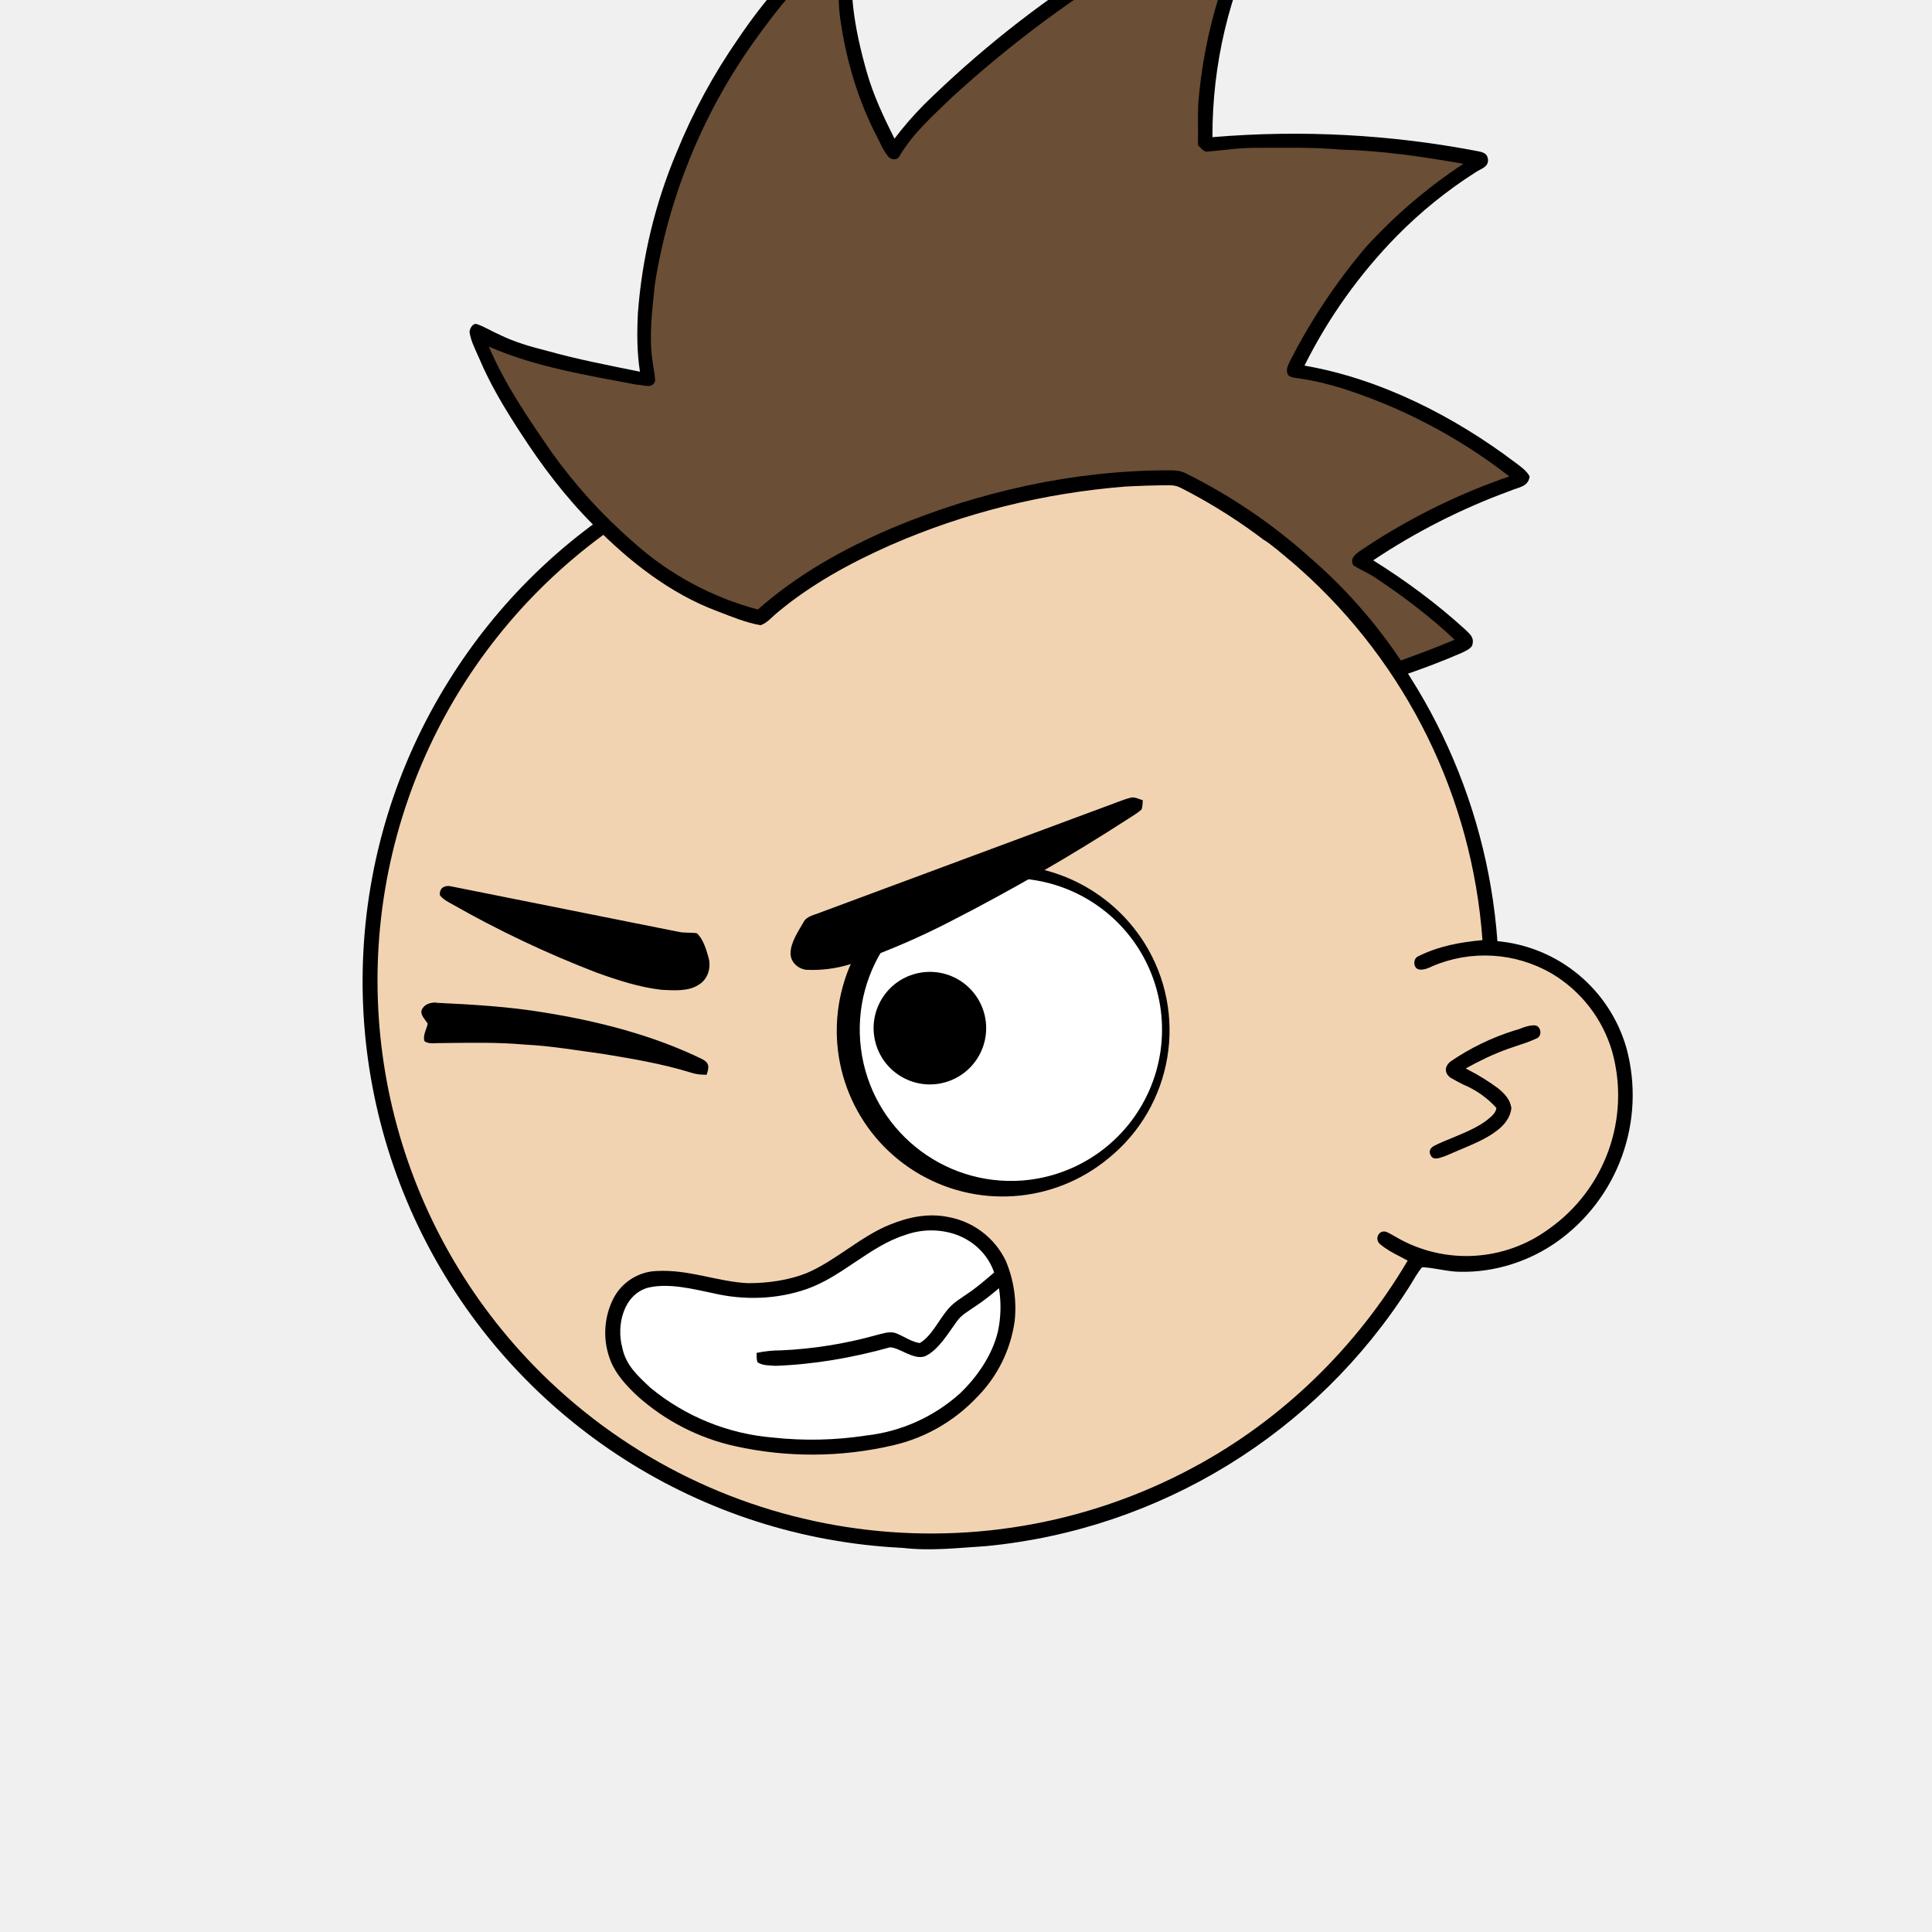
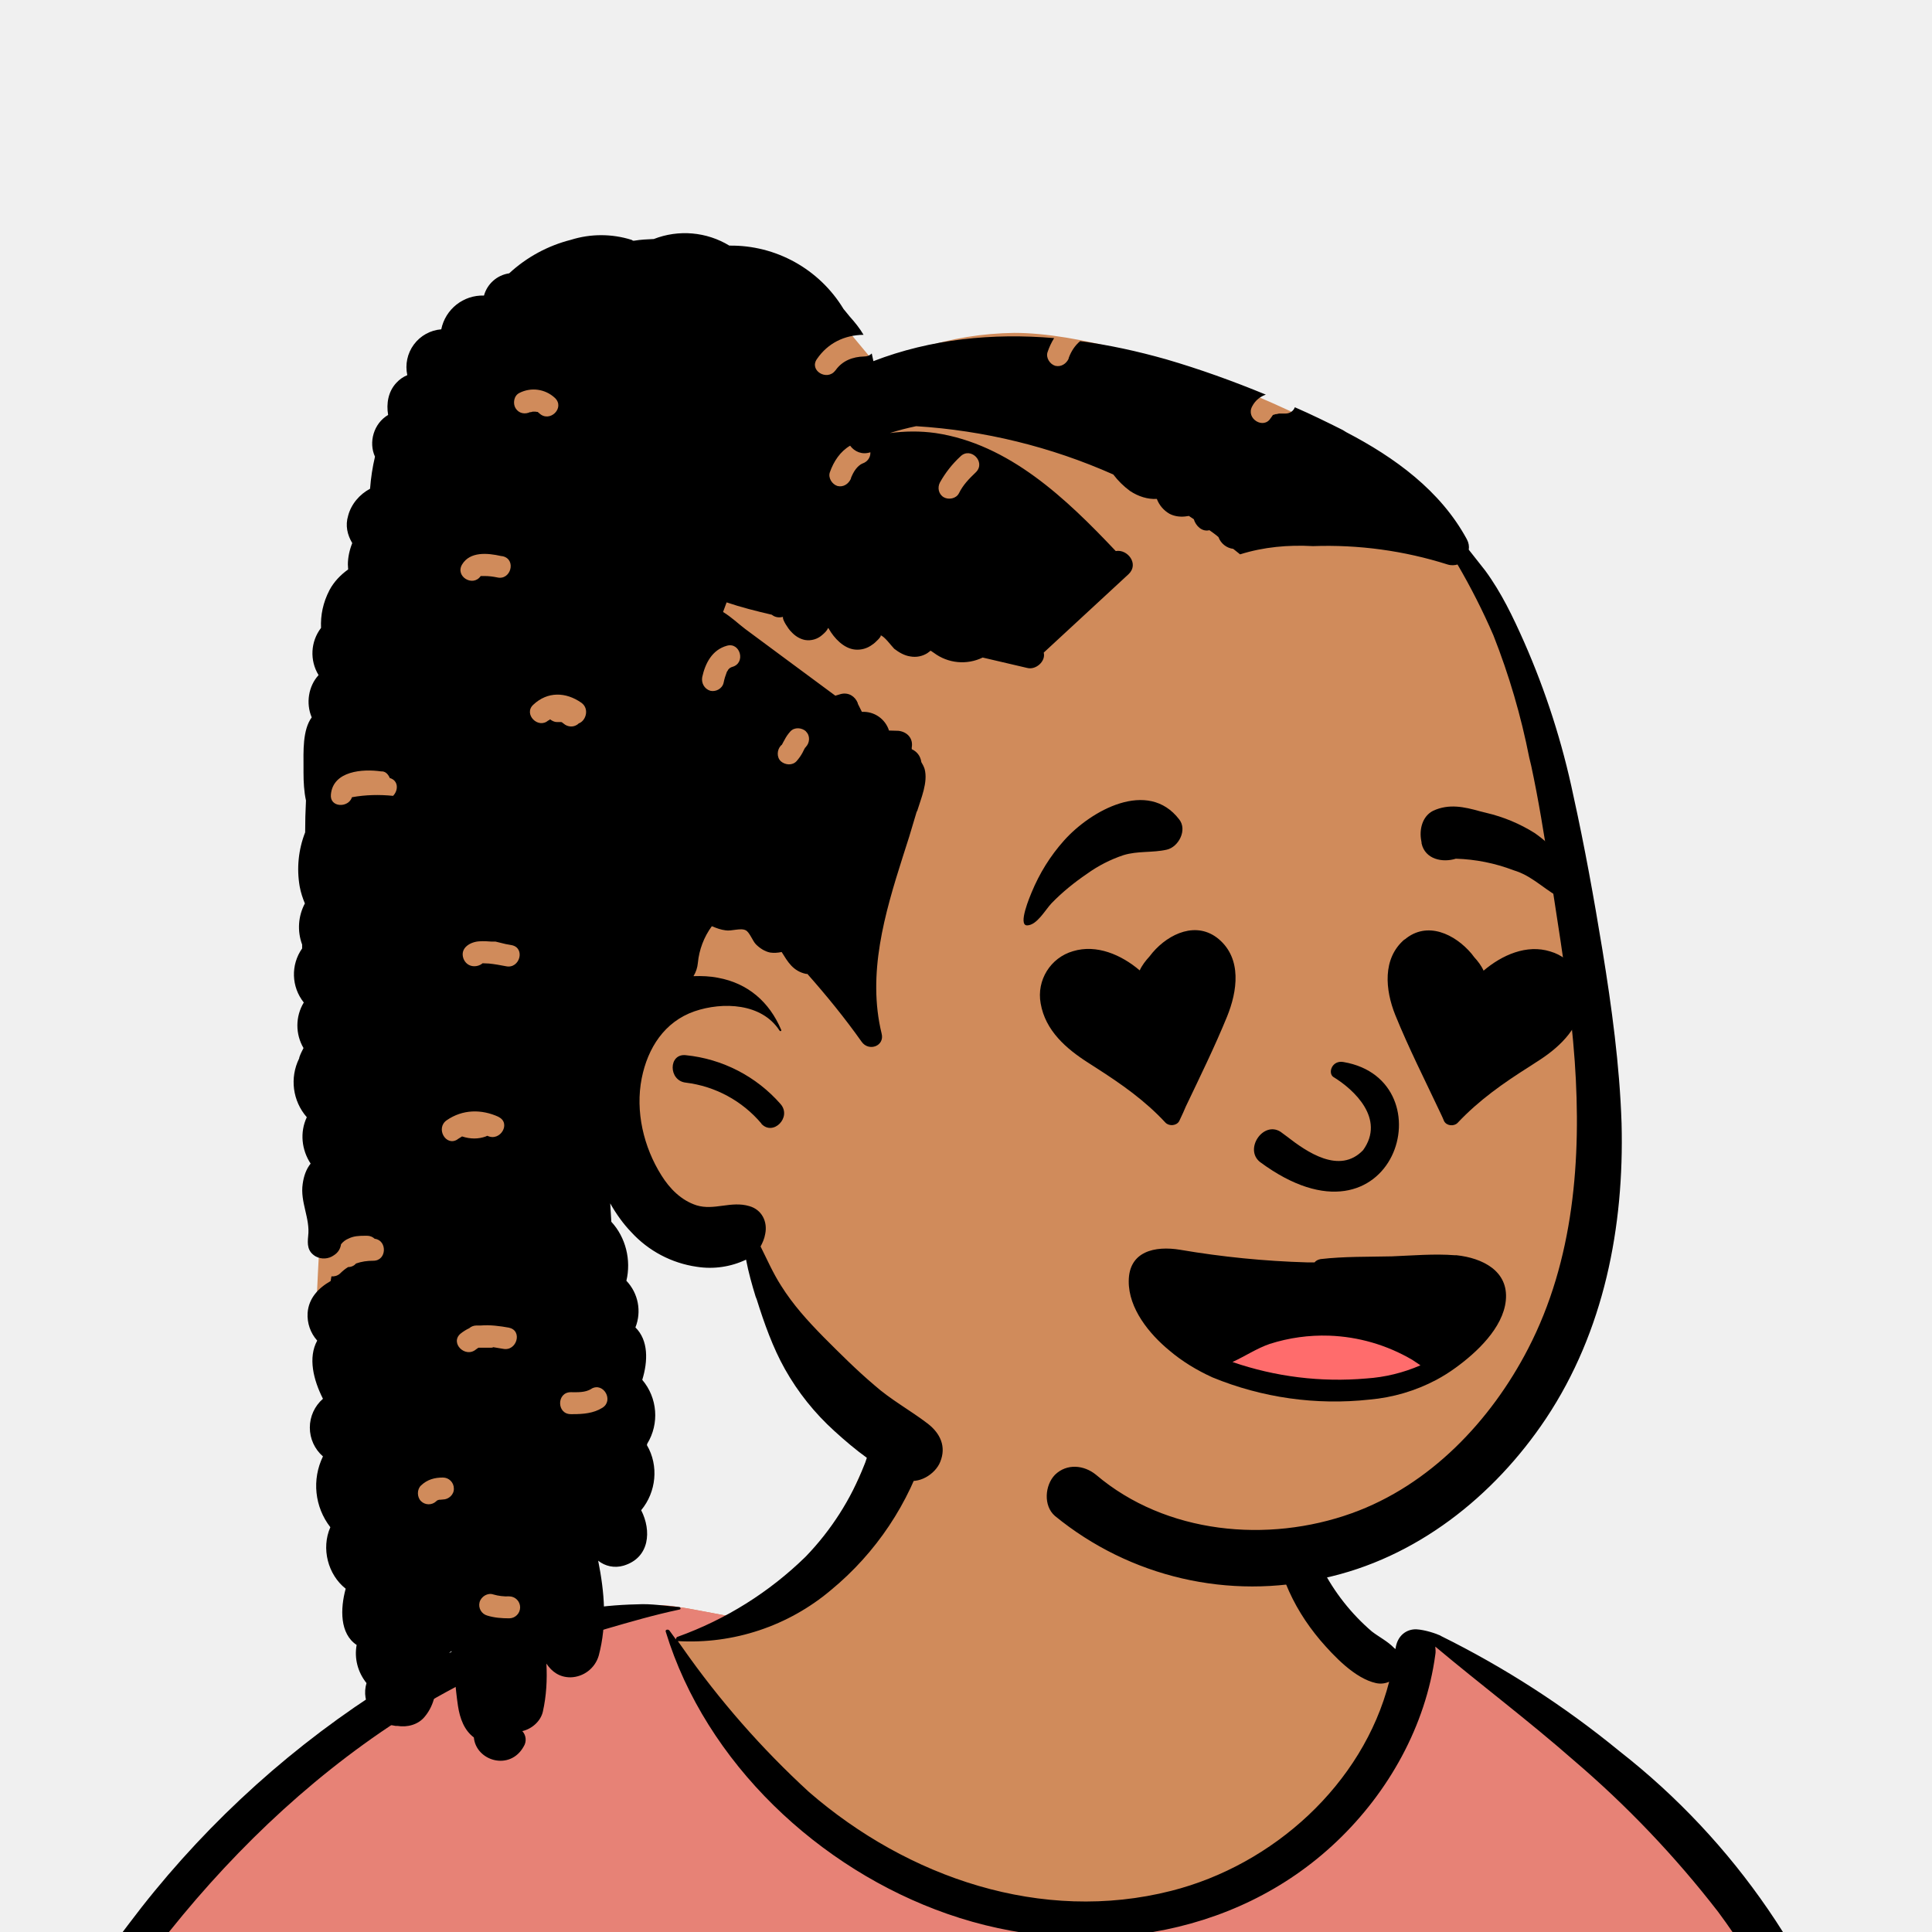
- <svg xmlns="http://www.w3.org/2000/svg" viewBox="0 0 762 762" fill="none" shape-rendering="auto">
+ <svg xmlns="http://www.w3.org/2000/svg" viewBox="0 0 704 704" fill="none" shape-rendering="auto" width="256" height="256">
  <mask id="viewboxMask">
-     <rect width="762" height="762" rx="60.96" ry="60.96" x="0" y="0" fill="#fff" />
+     <rect width="704" height="704" rx="0" ry="0" x="0" y="0" fill="#fff" />
  </mask>
  <g mask="url(#viewboxMask)">
-     <path d="M396 164.8a224.8 224.8 0 0 1 104.8 42.4c6.2 4.9 12.5 9.4 18 15a225.4 225.4 0 0 1 71.8 149 58.5 58.5 0 0 1 50.9 42.2 71 71 0 0 1-27.6 76.5c-11 7.7-24.5 12-38 11.7-5 0-10-1.6-15-1.8-1.9 2.2-3.3 4.9-4.8 7.3A223.3 223.3 0 0 1 389 609.8c-11 .7-21.9 2-33 .7a223.7 223.7 0 0 1-178.8-342.3A223.4 223.4 0 0 1 352 163.5c14.6-1.4 29.4-.3 44 1.3Z" fill="#000" />
-     <path fill-rule="evenodd" clip-rule="evenodd" d="M498.8 213.2A216 216 0 0 0 363 169c-13-.2-26.2 1.6-39 4a218 218 0 0 0-113.6 365.5 218.5 218.5 0 0 0 260.4 40.2c35-18.8 64.2-47.3 84.4-81.5l-3-1.6c-2.8-1.4-5.7-3-8-5-2.2-2-.3-5.8 2.7-4.7 1.5.7 3 1.6 4.4 2.4a55 55 0 0 0 59.6-3.6 64.5 64.5 0 0 0 25-69.8 53.1 53.1 0 0 0-24-31 52.6 52.6 0 0 0-47-2.8c-1.6.8-3.4 1.5-5 1.3-2.5-.2-2.8-4.2-.6-5.2 8-4 16.5-5.6 25.4-6.4a217 217 0 0 0-72-146.4c-4.4-4-8.7-8.1-13.9-11.3Zm107.6 196.2c2-1.2 1.3-5.1-1.4-5-2 0-4.2.8-6.2 1.6l-1.4.4a95.1 95.1 0 0 0-25.5 12.4c-2.2 2-2.2 4.4.1 6.2a92 92 0 0 0 5.2 2.8 36 36 0 0 1 13 9.2c-.2 1.9-2 3.4-3.4 4.5l-.2.2c-3.9 3-8.8 5-13.6 7-2.5 1-4.9 2-7.1 3.1-1.7.8-2.6 2.2-1.6 3.9 1 2 3.2 1.1 5 .5l.6-.2 5.4-2.3c5.4-2.3 11-4.5 15.4-8 2.7-2.1 5.1-5.1 5.4-8.7-.5-3.4-2.7-5.7-5.3-7.8a83 83 0 0 0-11.6-7.2l-1.1-.6c5.4-3 10.8-5.6 16.6-7.7l5-1.7a52 52 0 0 0 6.7-2.6Z" fill="#f2d3b1" />
-     <g transform="translate(-161 -83)">
-       <path d="M550.3 424.4a65.9 65.9 0 0 1 62 30.4A64.9 64.9 0 0 1 598 540a65.4 65.4 0 1 1-47.7-115.6Z" fill="#000" />
-       <path d="M549.2 430.3a59.7 59.7 0 1 1 15.1 118.3 59.7 59.7 0 0 1-15-118.3Z" fill="#fff" />
-       <path d="M521.2 467.3a22.2 22.2 0 1 1 10.8 43 22.2 22.2 0 0 1-10.8-43ZM333 478.5c14.4.7 28.8 1.5 43 3.9 21.1 3.4 42.9 9 62.1 18.4 2.9 1.6 2.5 3.3 1.6 6.1-2.4 0-4.4-.2-6.7-1-11.1-3.4-22.5-5.3-34-7.2-10.4-1.4-20.6-3.2-31-3.7-11-1-21.9-.7-33-.6-2-.1-5 .6-6.6-.8-.7-2.1.8-4.7 1.3-6.8-.9-1.6-3-3.4-2.4-5.4 1-2.4 3.4-3 5.7-3Z" fill="#000" />
+     <g fill-rule="evenodd" clip-rule="evenodd">
+       <path d="M705.3 1074a2351.1 2351.1 0 0 1-15.6-101c-1-7.7-2.5-16.4 2.7-22 7.3-8 14-14.8 14.8-26.2.8-10.7-2.8-22.4-5-32.8a809.4 809.4 0 0 0-17.3-64.7c-6.6-21.7-13.9-43.2-21.3-64.6-6.9-20-13.5-40.3-22.5-59.5-17-36.5-46-63.5-81.6-81.6-9-4.5-27-20.5-36.3-24-8.5-3.4-8.5 6.3-16.9 2.6-6.7-2.9-13-6.7-16.7-13.2-4-7-14.3-16.9-15.9-25-3.3-17.4.3-32.2-12-45.3a90 90 0 0 0-41.1-23.8c-33.7-9.3-78.5-2.8-98.8 28.5-9.7 14.9-13 33-26.2 45.1-11.4 10.7-8.8 18-23.6 23.4-.9.3-23.6-4.5-24.4-4.2-16.2-3.5-31.7 6.2-46.5 11.8a325.4 325.4 0 0 0-63 32.3 399.2 399.2 0 0 0-102.3 98.5 482.5 482.5 0 0 0-76.4 161c-1.7 6.4-3.5 13-1.5 19.4 1.7 5.3 5.4 9.2 9.8 12.4 6 4.3 18 7 17.7 15.7-.1 6.6-2.4 13.5-3.5 20-1.3 7.7-2.3 15.5-3.4 23.2-4.8 35.4-8.6 71-10.3 106.6a920 920 0 0 0-.5 106c.1 2.3.8 4.5 2 6.2-1 .4-1.2 2.4.1 2.7l2.7.5a12 12 0 0 0 7 2.4l5.5.2c19.3 4 38.6 7.9 58.1 10.8 23.8 3.5 47.6 6.3 71.5 8.7 49.2 4.8 98 3.2 147.1.6a1877 1877 0 0 1 147.4-2c49.2 1.4 98.4 3.5 147.6 4.4 55 1 110-.5 164.8-5 7.5-.5 12.2-6.5 10.7-14-8.9-44.7-19-89.1-27-134Z" fill="#d08b5b" />
+       <path d="m201 597.5 1.2-.4c14.5-5.7 29.6-14.8 45.4-11.4.5-.2 10.8 1.9 17.9 3.2l-6.7 7L247 598c40.7 67.1 88.8 100.7 144.3 100.7 55.5 0 97.7-33.6 126.4-100.7l4-1c.4 0 1 .2 1.5.4 9.3 3.6 27.4 19.6 36.3 24.1 35.6 18 64.5 45 81.6 81.6 8.7 18.6 15.2 38 21.8 57.5l.7 2c7.4 21.4 14.7 43 21.3 64.6 6.3 20.4 12 41 16.6 61.8l.7 2.9c2.2 10.4 5.8 22 5 32.8a29 29 0 0 1-3 10.7l-80.4 29 38.4 261.3c-35.1 1.5-70.3 2-105.5 1.3-49.2-.9-98.4-3-147.6-4.3-47.7-1.2-95.3-.7-143 1.7l-12 .6a946.3 946.3 0 0 1-139.5-1l-3.1-.3v-38.3l16.3-212.9-83-15.6-81.3-39.5a21.7 21.7 0 0 1-5.6-8.8c-1.9-6-.5-12 1-18l.5-1.3a492.8 492.8 0 0 1 76.4-161A399.3 399.3 0 0 1 138 629.7c19.8-13 40.9-23.9 63-32.3Z" fill="#e78276" />
+       <path d="M232.2 584.6c5.1-.3 10.3.6 15.4 1 .4.1.6.8 0 .9-9 1.9-18 4.5-26.9 7.1l-3.8 1.2c-10 3-19.8 6-29.6 10-19.4 7.9-37.8 18.5-54.8 30.8C67.2 682.8 20 754.3-9.9 828.3a526 526 0 0 0-24.3 77c-.4 1.6-2 5.4-1 7 .7 1.3 3.6 2.1 5 2.9l4.5 2.3 25.2 12.9 2.3 1.1c38 18.6 78.4 34.4 121 35.5l.4-3.7a342 342 0 0 1 9.9-60c.3-1 1.6-.6 1.7.3 3 23.1 2 46.4 1 69.7-1.8 41-4.3 82.2-6.5 123.3-1.2 20.6-2.6 41-3.9 61.7-1.3 20.5-1.7 41.6-4.7 62-.6 4.6-6 7-10 6.6-4.4-.5-7.9-4.5-8-9 0-11.9 1.5-24 2.4-35.8l2.5-33.8c3.1-41.1 6.8-82.2 10.2-123.3a4771 4771 0 0 1 3.8-43.7C76.4 979.8 34.2 963-6.1 943.5c-.6 13.2-2 26.5-3.4 39.6-3.8 36.8-7.1 73.6-9.6 110.5a2254.2 2254.2 0 0 0-4.2 92.7l-.2 7c0 4.4-.5 8.5-4.3 11.7-3.7 3.3-8.9 3.5-12.6 0-5-4.6-4.2-10.9-4-17.1a1675.6 1675.6 0 0 1 1.8-47.2 1321 1321 0 0 1 10.5-109.5l2-14c3.5-26 7.5-52.7 15.5-77.9-3.1-1.5-6.2-3-9.3-4.7-5.5-2.7-11.2-5.4-16.6-8.4-4.2-2.5-7.9-5.8-9-10.8-1.4-5.5.6-11.5 2-16.9v-.4a502 502 0 0 1 26.6-80 523.2 523.2 0 0 1 67.8-117 353.8 353.8 0 0 1 88.7-83.3 239 239 0 0 1 53.8-25.7 142.6 142.6 0 0 1 42.8-7.5Zm90.1-66c6-6.5 18.1.2 15.2 8.8a108.2 108.2 0 0 1-34.7 52A79.4 79.4 0 0 1 247 598l1.7 2.4a321.1 321.1 0 0 0 46.1 52.6c36 31.2 84.8 48 132 36 37.1-9.4 69.8-38.8 79.4-76.2-1.3.6-3 .9-4.8.5-7.7-1.7-15.3-9.8-20.3-15.6-5.3-6.3-9.5-13-12.6-20.7-5.6-14-7.4-32.1.3-45.7 1-1.7 3-.7 3.3 1l.3 2.5c1.5 12.7 3.3 25 9.3 36.6a76 76 0 0 0 18.2 23.1c2.6 2 5.8 3.6 8.1 6l.5.4c.6-5 4.1-7.3 7.6-7.2 3.3.2 7.3 1.6 8.8 2.3l.1.1a341 341 0 0 1 65.1 42 259 259 0 0 1 88.4 129c7.5 25.3 11.8 51.4 16.3 77.4l2.8 16c4.2 23.9 8.9 48.4 18.4 70.7 2.5 5.7.6 11.1-5.5 13.4A1493 1493 0 0 1 688 953c3.7 16 6 32.5 8.7 48.5 6 34.1 13.2 68 19.4 102 3.2 17.5 6.1 35 9.3 52.3l4.7 25.2 2.4 13.6.1.7c.5 2.4 1 4.9.4 7.3-.8 2.7-2.9 4.6-4.8 6.6-1.6 1.6-3.8 1.6-5.7.7l-.7-.3c-3.4-1.6-6-3.2-7.3-7-.7-2.5-1-5.2-1.5-7.7a3535.6 3535.6 0 0 1-7.8-43.6l-1.6-9.1c-5.2-31.4-10.2-62.9-12.8-94.5-1-14-2.3-28.1-3.5-42.2l-.9-10.5c-1.1-13.3-2.5-27-2.7-40.5l-4.5 1.6L657 964c-5.5 2-12.5 6-18.4 5.2-2.9-.3-5-1.2-6.8-2.9 2 28.8 4.8 57.4 8.5 86a1965.7 1965.7 0 0 0 22 135c.6 3.2 1.4 6.4 1.9 9.6.5 3.7-.5 5.9-2.5 9-1.7 2.4-5 3.7-7.8 2-3.6-2.3-5.5-4.3-6.5-8.4-1-3.7-1.6-7.6-2.3-11.4a1654.2 1654.2 0 0 1-11.4-65.2c-7.8-52-12.7-104.4-15.2-156.8a1388 1388 0 0 1-1.4-77.8c0-13.3.5-26.6 1.4-39.9 1-13.4 3-26.5 4.8-39.8 0-.5.7-.5.7 0 .8 14.9 2.1 29.8 2.8 44.7.6 14.3.9 28.5 1.4 42.8.6 18.7 1.5 37.5 2.7 56.2a9.6 9.6 0 0 1 8.5-3.1c4.7-1 9.7-3.4 14.1-5l16.8-5.5 26.4-8.7a679 679 0 0 1-18-80.8l-2-12.3c-4-24.2-8.5-48.5-15.8-72a229.8 229.8 0 0 0-34.8-68.2 370.2 370.2 0 0 0-52.7-55.3C557 627 539.7 614 523 600c.1.9.2 2 0 3-3.5 25.9-17 50-35.8 67.9-37.7 36-93.6 43.4-142 26.5-46.7-16.3-88-55-102.6-102.8-.3-.8.8-1 1.3-.5l2.4 3.3c0-.4.2-.9.7-1a129 129 0 0 0 46.6-29.2 100.2 100.2 0 0 0 21.3-33.3l.4-1c1.7-5 3.2-10.2 7-14.2Z" fill="#000" />
    </g>
-     <g transform="translate(-161 -83)">
-       <path d="M607 397.6c1.5-.4 3.2.6 4.7 1 0 1.2-.1 2.4-.4 3.6-1.6 1.5-3.6 2.6-5.4 3.8a803.6 803.6 0 0 1-70.4 40.6A289.9 289.9 0 0 1 500 462a50 50 0 0 1-21 3.5c-3.3-.4-6.2-3-6.2-6.5 0-4.2 3-8.6 5-12.1 1.3-2.7 4.5-3 7-4.1l111.7-41.5c3.5-1.2 7-2.8 10.5-3.7ZM339 432.6l90 18c2.3.4 4.6.1 6.9.5 2.4 2.3 3.6 6.2 4.5 9.4 1.2 4-.1 8.8-4 11-4 2.6-9.8 2.1-14.4 1.9-8.8-1-17.4-3.8-25.7-6.8a418 418 0 0 1-57-27c-1.6-.9-3.6-1.9-4.8-3.5-.3-2.9 1.9-4.1 4.5-3.5Z" fill="#000" />
+     <g transform="matrix(.99789 0 0 1 156 62)">
+       <g fill-rule="evenodd" clip-rule="evenodd">
+         <path d="m154 59.3 8.6 10.3c-4.7 3.4-9.2 6.8-13.5 10.2a118 118 0 0 1 65-20.5c45.3 0 137.4 39 158.2 67 10.3 14 29.5 56.8 39.5 103.3 8 37.4 19.9 143 8 182.7-15.2 50.7-65.3 97.7-117 97.7s-131.9-37.3-189-119c-2.6-3.8-32.5-8.1-54-22.2l5.7 61.9 4.3 36-1 2.5c-15.3 41.4-27.4 63-36.4 64.8-9.1 1.9-27.7-13.1-55.8-44.9l-3.6-15c-9.1-38.5-13.7-59.1-13.7-62v-.5c.2-6.5 2.4-43.3 2.4-53.2V210C-8 109.5 20.7 59.3 48.2 59.3H154Z" fill="#d08b5b" />
+         <path d="M82.4 25.1a31.3 31.3 0 0 1 27.6 2.4 48 48 0 0 1 41.7 23.1l.5.6 1.8 2.2c1.8 2 3.6 4.2 5 6.6-7 .1-13 3-17 8.8-3 4.2 3.7 8.2 6.7 4.2l.1-.1c2.5-3.5 6.3-4.9 10.4-5 1.2 0 2.1-.4 2.8-1.1l.6 2.8c21-8.1 43.6-10.3 66-8.4-1 1.6-1.8 3.3-2.4 5.1-.7 2 .8 4.4 2.8 5 2.1.5 4-.7 4.9-2.6v-.2c.9-2.5 2.3-4.6 4.2-6.2 10.6 1.4 21 3.7 31.3 6.6 12.4 3.6 24.6 8 36.5 12.9-2 .7-3.8 2-5 4.3-2.4 4.5 4.3 8.5 6.8 4.2l.1-.1.7-1 .4-.1.6-.2h.3l.9-.2h2.3c1.8 0 3-1 3.5-2.3 6 2.6 11.7 5.4 17.5 8.3l1.3.8c17.7 9.2 34.4 21.3 44 39 .7 1.3.9 2.6.7 3.8l6 7.6c5.9 8 10.2 17 14.2 26a282 282 0 0 1 18 56c4.1 18.5 7.5 37.3 10.6 56.2 3.4 20.9 6.3 42 7 63.2 1 37.8-6.4 75.8-27.6 107.6-19 28.4-47.5 51-81.3 58.2a114 114 0 0 1-98-22.7c-4.3-3.7-3.7-11.2 0-15 4.3-4.2 10.6-3.6 15 0 25.5 21.6 62.7 25 93.4 14 28.5-10.2 50.8-33.7 64.4-60 16.7-32.2 19.5-69.2 17-104.7-1.4-19.6-4.4-39-7.4-58.3l-1.8-11.6c-2-12.7-4-25.3-6.7-37.8l-.7-2.9a256 256 0 0 0-13.1-44.6 240.2 240.2 0 0 0-13.1-25.8c-1 .3-2.3.4-3.6 0a145.6 145.6 0 0 0-49.2-6.7c-9-.5-18 .3-26.6 3a187 187 0 0 0-2.5-2 6.6 6.6 0 0 1-5.4-4.3c-1-.9-2.2-1.7-3.3-2.5-2.7.7-5-1.6-5.7-4l-1.8-1.2-1.4.2c-2 .2-4-.1-5.7-1a10.5 10.5 0 0 1-4.6-5.4c-3.3.2-6.8-.9-9.8-2.9a29.7 29.7 0 0 1-6.1-6 209.5 209.5 0 0 0-72-17.6 99 99 0 0 0-9.6 2.5c5.5-.7 11-.8 16.7 0 26.9 4 47.8 24 65.8 43 4.3-.8 8.6 4.7 4.7 8.4l-31 28.6c.8 3.2-2.9 6.4-6 5.6l-16.3-3.8a17.2 17.2 0 0 1-17.8-1.7l-1.2-.8-1.2.9a8.7 8.7 0 0 1-6.2 1.2c-2.2-.3-4.2-1.5-5.9-2.8-1-1-3.6-4.6-5-4.9h-.1c1 0-2 2.9-2.9 3.4a9 9 0 0 1-6.3 1.8c-4.1-.4-7.6-4.1-9.6-7.6l-.2-.3v-.1.2h-.1c-.3.9-1.3 1.8-2 2.4a7.6 7.6 0 0 1-6.4 1.9c-2-.4-3.8-1.6-5.1-3.1l-.3-.3c-.4-.4-3-4-2.6-5h-.1c-1.7.4-3 0-4-.8-5.6-1.3-11.2-2.7-16.5-4.5l-1.3 3.5c3 1.8 5.7 4.4 8.1 6.2l14.2 10.5 18.7 13.8 2-.6c2.8-.7 5.2.8 6.2 3.3v.2l1.5 3a9.8 9.8 0 0 1 9.9 6.8l3.5.1c3.2.4 5.4 2.8 4.8 6.1V211c1.8.8 3.2 2.4 3.5 4.7.5.8.9 1.6 1.2 2.5 1.3 4.8-1.3 10.7-2.7 15.3l-.2.3-2.7 9-2.4 7.5c-6.6 20.7-13 42.6-7.7 64.3 1.2 4.6-4.7 6.7-7.3 3-6.1-8.6-12.8-16.8-19.8-24.7h-.4c-4.9-1-6.8-4.5-9-8-1.4.3-2.8.4-4.2.2-2-.4-3.8-1.6-5.2-3-1.2-1.2-2.3-4.4-3.7-5.1-1.8-1-5.3.4-7.4 0-1.7-.2-3.3-.8-5-1.5a27 27 0 0 0-5.1 13.4 11 11 0 0 1-1.6 4.8c3-.1 6 0 9 .6 10.9 2 18.7 8.8 23 18.9.3.4-.3.8-.6.3-6.5-10-20.7-10.5-31-7-11 3.8-17.1 13.4-19.3 24.4-2.4 12.1.7 25.1 7.2 35.4 3 4.8 7.2 9.1 12.8 10.9 6.5 2 12.6-1.7 19.3.3 4.6 1.3 6.7 5.7 5.8 10.1-.3 1.8-1 3.3-1.7 4.6 2.4 4.8 4.6 9.8 7.5 14.3 4.4 7 9.7 12.8 15.5 18.7 6 6 12 12 18.5 17.5 6.1 5.4 13.2 9.2 19.6 14.1 4.5 3.5 6.8 8.3 4.5 13.9-1.8 4.5-8 8.4-13 6.4-9.6-4-18-10.7-25.7-17.7a89.8 89.8 0 0 1-18-22.5c-4.4-7.8-7.6-16.8-10.3-25.4l-.4-1c-1.3-4.2-2.6-8.8-3.5-13.5a30.8 30.8 0 0 1-18 2.6A40.2 40.2 0 0 1 74.2 387c-2.9-3-5.5-6.6-7.7-10.5l.4 6.7c5.3 5.7 7.3 14 5.5 21.5a16 16 0 0 1 3.3 17c4.8 4.7 4.6 12.3 2.5 19.1a19.9 19.9 0 0 1 1.8 23.3l-.1.5c4.4 7.5 3.4 17.1-2.1 23.7 3.8 7.4 3.2 17.3-6.4 20.2-3.4 1-6.8.2-9.3-1.8 2.3 11.5 3.3 23 .2 34.6a11 11 0 0 1-10.3 7.9c-4 0-6.8-2-8.8-5 .3 5.9 0 11.7-1.3 17.5-.8 3.5-4 6.3-7.5 7.1a4.6 4.6 0 0 1 .5 5.6c-5 9-17.4 5.3-18.2-3.3-3.5-2.6-5.1-6.9-5.8-11.5-1-6.7-1.3-13.3-2.4-20l-.4.4-.3.2v.5a10 10 0 0 1-5 7c.6 5.7-.4 11.5-4 15.8-2.4 3-6.5 4-10 3.4h-.7c-8-1-12.7-8.6-10.6-15.6-3.2-4-4.5-9-3.6-13.9-6.2-4.1-6-13.2-4-20.5-6.5-5.1-9-14.7-5.6-22.4a24.5 24.5 0 0 1-2.7-25.8 13.9 13.9 0 0 1 0-21c-3.5-6.9-5.5-15-2.1-21.2a13.8 13.8 0 0 1-3.5-10.1c.4-5.4 4-9.1 8.4-11.6l.3-1.7c1 .1 2.2-.2 3.1-1 1-1 2-1.8 3-2.4 1.2 0 2.2-.5 2.9-1.3 2-.7 4-1 6.3-1 5 0 5.1-7.5.5-8a4 4 0 0 0-2.8-1.1h-.9c-2 0-4 .1-5.8 1a6.6 6.6 0 0 0-2.8 2.1c-.2 1.5-1 3-2.6 4a6.3 6.3 0 0 1-6.7.4c-3-1.8-3-4.4-2.7-7.4.8-6.4-3-12.4-2-19 .4-2.9 1.3-5.4 2.9-7.4-3.3-5-4-11.4-1.4-16.9a19.4 19.4 0 0 1-2.8-21.4l.1-.5c.4-1.2 1-2.3 1.5-3.3-3-5.1-3-11.5.1-16.6a16.4 16.4 0 0 1-.6-19.7v-1.4a18.3 18.3 0 0 1 1-15c-.8-1.9-1.5-4-1.9-6.2a36.8 36.8 0 0 1 2-19.7c0-3.9.1-7.7.3-11.6-.7-3.2-.9-6.8-.9-10.1v-2.2c0-5.4-.4-13.4 3-18-2.2-5.1-1.2-11.4 2.5-15.4a15.2 15.2 0 0 1 .9-17.2c-.2-4.6.7-9.2 3.1-13.8 1.6-3 4-5.5 6.8-7.5l-.1-1.8c0-2.6.6-5.3 1.6-7.8-1.8-3-2.6-6.4-1.5-10 1.1-4.2 4.2-7.8 8-9.8.3-4 .9-7.9 1.8-11.7-2.4-5.2-.5-12.1 4.8-15.2-.7-4.1 0-8.5 3-11.7 1.1-1.2 2.5-2.2 4-2.8A13.8 13.8 0 0 1 4.8 58a15.4 15.4 0 0 1 15.6-12.3 11.2 11.2 0 0 1 9.2-8.1 52 52 0 0 1 22.5-12.2 37 37 0 0 1 22.2 0l.5.3h.5c2.4-.4 4.7-.5 7-.6ZM23.8 519c-2-.7-4.4.7-5 2.8a4 4 0 0 0 2.8 4.9c2.6.8 5.3 1 8 1a4 4 0 0 0 4-4 4 4 0 0 0-4-4 18 18 0 0 1-5.8-.7ZM5.4 476.4c-3 0-5.7.7-8 2.9-1.5 1.4-1.5 4.2 0 5.7a4 4 0 0 0 5.5.1l.3-.3h.1l.4-.3-.3.2.6-.2h.3l1.1-.1c2.1 0 4.1-1.8 4-4a4 4 0 0 0-4-4ZM63.6 451c4.3-2.6.5-9.4-3.9-7l-.1.1c-2.3 1.4-5 1.2-7.5 1.2-5.2 0-5.2 8 0 8h.8c3.7 0 7.5-.3 10.7-2.3Zm-34-29.2c-3.3-.6-7-1.1-10.4-.8h-1.6a4 4 0 0 0-2.6 1c-1.1.5-2.2 1.2-3.2 2-3.9 3.4 1.8 9 5.7 5.7l.7-.5.2-.1h4.3c.4 0 .8 0 1.1-.2l3.6.6c5 1 7.2-6.7 2.1-7.7ZM25.8 345c-6.3-2.9-13.2-2.8-19 1.2-4.2 2.9-.3 9.7 3.9 7l.1-.1 1.6-1c3 1 6 1 8.7 0l.4-.2h.2c4.7 2.2 8.7-4.7 4-6.9Zm68.3-12.5c-6.4-.7-6.4-10.7 0-10a53.1 53.1 0 0 1 34.6 17.8c4.2 4.8-2.7 11.8-7 7.2v-.1a43 43 0 0 0-27.6-14.9Zm-71-51.4c-1.4-.1-2.8-.2-4.2-.1-3.3.1-7.4 2.3-6 6.3 1.3 3.3 5 3.4 7 1.7l2.3.1c2.1.2 4.2.6 6.3 1 5 1 7.1-6.7 2-7.7l-2.2-.4a107.6 107.6 0 0 0-3.7-.9h-1.5Zm-39.8-62h-.4c-6.8-1-17.6-.2-18.4 8.4-.5 4.8 6.4 5 7.7 1 5-.9 10-1 15-.5 2-2 2-5.6-1.2-6.5-.5-1.2-1.4-2.3-2.7-2.4ZM138 204.5c-1.6-1.4-4.2-1.6-5.7 0-.9 1-1.6 2-2.2 3.2l-.4.7-.2.4-.4.7h-.1l-.2.2c-1.4 1.5-1.6 4.2 0 5.7 1.6 1.4 4.2 1.6 5.7 0 .9-1 1.6-2 2.2-3.1l.4-.8.2-.4.4-.7.2-.1v-.1c1.5-1.5 1.7-4.2 0-5.7Zm-82-10.4c-5.7-4-12.4-4.2-17.6.7-3.7 3.4 1.8 9 5.5 5.7h.2l.4-.4c.7.5 1.5 1 2.5 1h1.6c.3.2.7.4.1 0 .2 0 .3.2.4.3l.3.2c1.5 1.4 4 1.6 5.6 0 2.6-.9 4-5.3 1-7.5Zm55-13 .1-.1c5-1.4 2.9-9.1-2-7.7-5.4 1.5-7.9 6.4-9 11.4-.4 2.1.7 4.3 2.9 5 2 .5 4.4-.7 4.9-2.9.3-1.5.7-2.7 1.2-4l.4-.6c.1-.3.2-.3.7-.8l.8-.4Zm-83.7-40.4-.7-.1c-4.9-1.1-11.3-1.7-14.2 3.1-2.6 4.4 4 8.3 6.8 4.2h1.5c1.5 0 3 .2 4.5.5 5 1.2 7.1-6.5 2.1-7.7ZM200.1 110c3.6-3.7-2-9.3-5.7-5.7a38.4 38.4 0 0 0-7.5 9.5c-1 1.9-.5 4.3 1.4 5.4 1.8 1 4.5.5 5.5-1.4 1.6-3.2 3.6-5.2 6.3-7.8Zm-46-9.6c-3.6 2.1-6 5.7-7.4 9.7-.7 2 .8 4.4 2.8 5 2.1.5 4-.7 4.9-2.7v-.2c.4-1 1-2.3 1.8-3.3.6-.8 1.6-1.7 2.4-2 1.8-.6 3-2.2 2.9-4.1-3 1-5.8-.2-7.4-2.4ZM46.3 83a11.4 11.4 0 0 0-13-1.8c-2 1-2.4 3.8-1.4 5.5 1.2 2 3.5 2.4 5.5 1.4-.5.3.4 0 .8-.1h1.2-.2l.6.1h.2l.6.5c3.8 3.6 9.5-2 5.7-5.6Z" fill="#000" />
+       </g>
    </g>
-     <g transform="translate(-161 -83)">
-       <path d="M535 563a31.4 31.4 0 0 1 22.7 17.3 48 48 0 0 1 3.5 23.7 53 53 0 0 1-15 30.2 65.7 65.7 0 0 1-33.2 18.9 140.5 140.5 0 0 1-62 .3 85.4 85.4 0 0 1-38.6-19.8c-4.5-4.2-9-9.1-11-15A30 30 0 0 1 403 595c3.3-6.3 9.9-10.5 17-10.7 12.7-.7 23.9 4.2 36 4.8 7.8 0 15.9-1.1 23.2-4 11.3-4.8 21.3-14.5 32.8-19.1 7.4-3 15.1-4.6 23-3Z" fill="#000" />
-       <path d="M538 569.9c7 2.5 12.7 7.9 15.1 15-3 2.5-5.8 5-9 7.3-3.6 2.6-7.2 4.4-9.9 8-3.2 4-6 9.9-10.4 12.5-3.4-.4-6.6-2.9-9.8-4-2.4-.7-5.4.4-7.8 1a167.3 167.3 0 0 1-37.2 5.9 46 46 0 0 0-9.6 1c0 1.2 0 2.4.3 3.6 1.9 1.5 5 1.3 7.3 1.5 15.3-.6 30.3-3.2 45-7.3 3.7 0 9.4 5.2 13.9 3.5 5.3-2.5 9-9 12.4-13.6 1.9-2.8 4.5-4 7.1-5.9 3.4-2.2 6.5-4.7 9.6-7.3a46 46 0 0 1-.4 17c-2.2 9.3-8.1 17.9-15 24.5a66.5 66.5 0 0 1-37.1 16.6 141 141 0 0 1-36.5.8 87.2 87.2 0 0 1-48.4-19.6c-5-4.7-9.8-8.9-11.2-16-2.3-8.6.4-20.7 10.1-23.5 8.2-2 17.8.5 26 2.2 12 2.8 25 2.4 36.7-1.7 14-4.9 25-17 38.8-21.3a30 30 0 0 1 20-.2Z" fill="#fff" />
+     <g transform="translate(315 248)">
+       <g fill-rule="evenodd" clip-rule="evenodd">
+         <path d="M127.8 246.7s14.2 11 40.6 11c26.4 0 41.7-9.9 41.7-9.9s-23.1-14-41.7-15.2c-18.6-1.1-40.6 14-40.6 14Z" fill="#FF6C6C" />
+         <path d="M96.3 218.9c0-11 9.6-13 18.7-11.5a332 332 0 0 0 46.3 4.6h2.7c.5-.6 1.2-1 2.2-1.2 8.6-1 17.4-.8 26-1 7.6-.3 15.4-1 23-.4h.6c9.2 1 19 5.6 17.9 16.5-1 10-10.7 19-18.3 24.5a60 60 0 0 1-7 4.4A64 64 0 0 1 184 262a117 117 0 0 1-57.2-8.1c-5.7-2.6-11-5.8-15.7-9.8-7.3-6-14.9-15.3-14.8-25.3Zm73 19.8a64 64 0 0 0-21.6 3c-4.7 1.6-9 4.5-13.6 6.6a118 118 0 0 0 48.8 6 59 59 0 0 0 19.7-4.8l-3-2a64.3 64.3 0 0 0-30.3-8.8Zm1.5-94.3c-2-1.5-.4-6.2 3.8-5.4 38.4 6.6 18.5 72.7-30.5 36.4-5.8-4.7 1.2-15 7.5-11l2.3 1.7c7.2 5.6 19.2 14 27.8 5 8.2-11.4-3.3-22.1-10.9-26.7Zm26-50c8.2-7 18.4-2 24.4 5.1l1 1.3c1.3 1.4 2.6 3.1 3.4 4.9 6.7-5.7 15.7-9.7 24.3-7a16.7 16.7 0 0 1 11.8 19c-1.7 9.8-9 16.4-17 21.4l-2.3 1.5c-9.5 6-18.4 12.2-26.3 20.6-1.3 1.3-4 1.1-4.9-.7l-.6-1.4-.7-1.5c-5.6-11.9-11.6-23.7-16.5-35.8-3.6-9-4.8-20.5 3.4-27.5ZM105 99.1c6-7 16.1-11.6 24.1-4.9 8.5 7.2 6.8 19 3 28.3-4.5 11-9.8 21.8-15 32.7l-1 2.3-1.4 3c-.9 1.7-3.6 2-5 .6-7.5-8.1-16.1-14.1-25.3-20l-2.8-1.8c-8-5.1-15.7-11.7-17.4-21.7a16.7 16.7 0 0 1 11.8-19c8.6-2.6 17.6 1.3 24.3 7 .8-1.8 2.2-3.6 3.5-5l1.2-1.5Zm9.7-48.5c3 3.8-.2 10-4.5 11-5.2 1.2-10.6.4-15.8 2a49.5 49.5 0 0 0-13.3 6.8c-4.7 3.2-9 6.7-12.9 10.7-2.3 2.4-5.3 8-8.9 8.1-3.6.1 1.2-11 1.6-12 2.9-7 6.8-13.3 11.8-18.9 9.8-11 30.6-22.6 42-7.7Zm109.5-3 2.4.6a58 58 0 0 1 17.7 7.4l.4.3.7.5c6.5 4.8 15.7 14.5 11 23-.2.6-1 .6-1.5.4-6.1-2.7-10.7-8-17.2-10.3l-1.2-.4a64.3 64.3 0 0 0-21-4.2c-4.8 1.5-11.2.3-12.5-5.6v-.3l-.1-.6c-.8-4 .3-9 4.4-11 5.7-2.6 11.2-1.4 16.9.2Z" fill="#000" />
+       </g>
    </g>
-     <g transform="translate(-161 -83)" />
-     <g transform="translate(-161 -83)" />
-     <g transform="translate(-161 -83)">
-       <path d="M659.4 36.4c1.9-.6 3.6-1.2 5.6-.6l2.4 3c-3.4 5-6 10.5-8.7 16a180.5 180.5 0 0 0-19.5 82.3 383.4 383.4 0 0 1 105 5.6c2 .4 3.5 1 3.7 3.3.1 3-2.8 3.5-5 5a177.5 177.5 0 0 0-30.9 25 201.2 201.2 0 0 0-36.5 51.2c30 5.2 59 20 83.1 38.2 2 1.5 4.5 3.2 5.7 5.5-.5 4.2-4.6 4.3-7.7 5.7a254.4 254.4 0 0 0-54 27.4c12.8 8 25 17 36.2 27.2 1.7 1.7 3.6 3 3 5.7-.1 1.8-2.9 2.9-4.3 3.6-7.8 3.4-15.8 6.4-23.8 9.1-2.3.8-3.3 0-4.5-1.9a194.1 194.1 0 0 0-39.8-44 215.2 215.2 0 0 0-39.3-26.8c-2.6-1.3-5-2.6-8-2.5-5.7 0-11.4.2-17.1.5-32 2.5-63.6 10.3-93 23.2-15.6 6.9-31.3 15.5-44.4 26.5-2 1.6-4 4.1-6.6 5-5.8-1-11.5-3.4-17-5.5-18.8-7-35.1-19.9-49-34.1-11-11-20.3-23.3-28.7-36.3-6.2-9.5-12-19.1-16.4-29.6-1.4-3.2-3.2-6.6-3.7-10.1 0-1.3 1.2-3.6 2.8-3.2 3 1 6 2.9 9 4.2 5.9 2.9 12.1 4.7 18.5 6.3 12 3.4 24.6 5.8 36.9 8.3-1.2-7.7-1.2-15.4-.8-23.2a202 202 0 0 1 15.3-63.4 230 230 0 0 1 24.3-44.8 212.6 212.6 0 0 1 36.6-41.5c2.6-1.9 5.4-4.4 8.7-2.2 2.2 1 1.1 3.7 1 5.5-3.7 17-.4 34.6 4.3 51.2 2.6 9.3 6.7 17.9 11 26.5 3.5-4.7 7.4-9.1 11.5-13.3A420 420 0 0 1 595.1 69a344.4 344.4 0 0 1 64.3-32.7Z" fill="#000" />
-       <path d="M658.7 42.9a192.5 192.5 0 0 0-25.1 81.1c-.2 5.4 0 10.9-.1 16.3 1 .8 2 2.5 3.5 2.5 6.3-.5 12.6-1.5 19-1.5 11.3 0 22.5-.3 33.8.7 16.3.4 32.3 2.8 48.4 5.6a202 202 0 0 0-38.6 33A234.2 234.2 0 0 0 670 225c-.8 1.7-2.1 3.8-1 5.8 1 1.2 2.5 1.1 4 1.4 6 .8 12 2.3 17.8 4.1a213.3 213.3 0 0 1 65.5 34.6 250.2 250.2 0 0 0-55.9 27.4c-2.3 1.8-7.8 4-5.6 7.7 3.2 2 6.6 3.3 9.6 5.5 10.6 7.1 21 15 30.3 23.8-7 3-14 5.6-21.2 8.2a201.2 201.2 0 0 0-36.2-40.9 218.3 218.3 0 0 0-48.8-33c-2-1-4.2-1.1-6.5-1.1-37.5 0-75 8.4-109.5 22.9-19 8.2-37 18.2-52.6 32A119.3 119.3 0 0 1 411 297a204 204 0 0 1-32.4-35.6c-9.3-13.5-18.3-26.5-24.8-41.7 18.1 8 38.8 11.3 58.2 15 2.6 0 6.4 1.9 7.4-1.5-.1-2.8-.8-5.5-1.1-8.2-1.4-9.7 0-20.3 1-30a225.9 225.9 0 0 1 38.3-94.5C467.8 86 479 72.5 492.7 61c-1.4 8.9-1.3 18-.6 27 2 16.2 6.5 32.3 13.8 47 1.8 3.2 3.1 6.9 5.4 9.7 1 1.3 3.5 1.7 4.4 0 5.2-8.9 12.8-15.6 20.2-22.8A455.5 455.5 0 0 1 598 74c19.3-12 39.5-23.2 60.7-31.2Z" fill="#6a4e35" />
-     </g>
-     <g transform="translate(-161 -83)" />
+     <g transform="translate(279 400)" />
+     <g transform="translate(179 343)" />
+     <g transform="translate(203 303)" />
  </g>
</svg>
